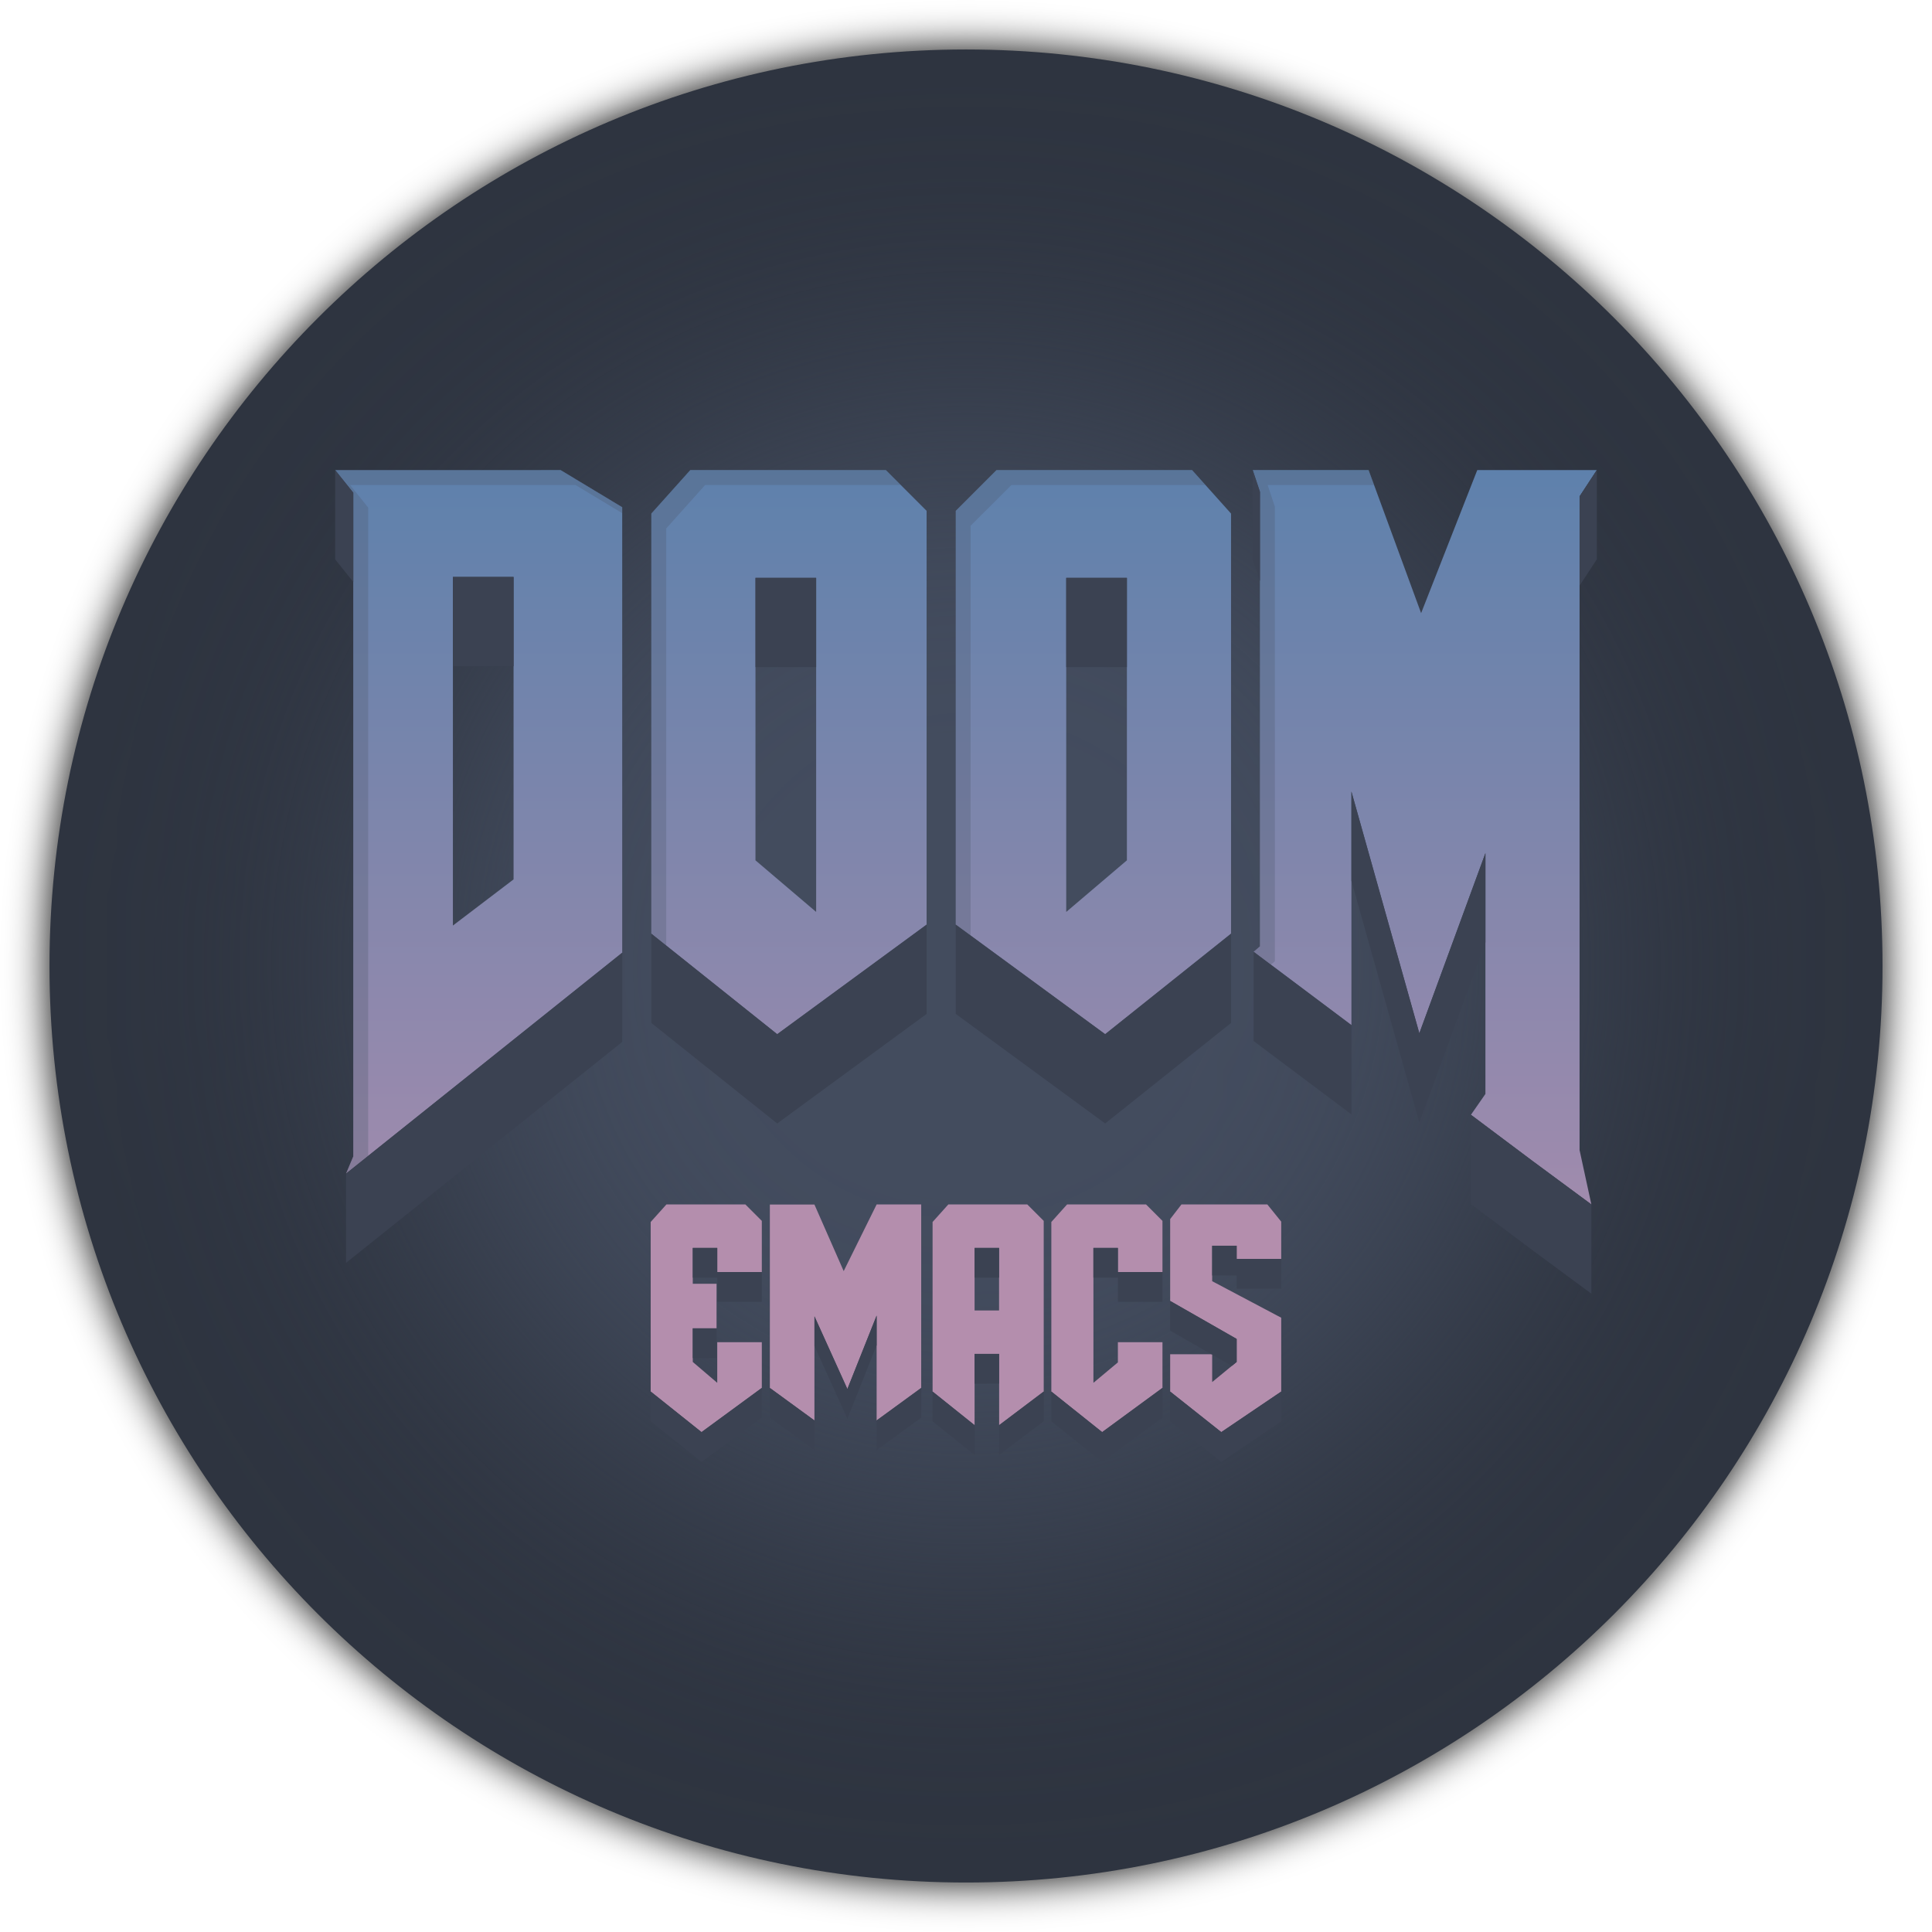
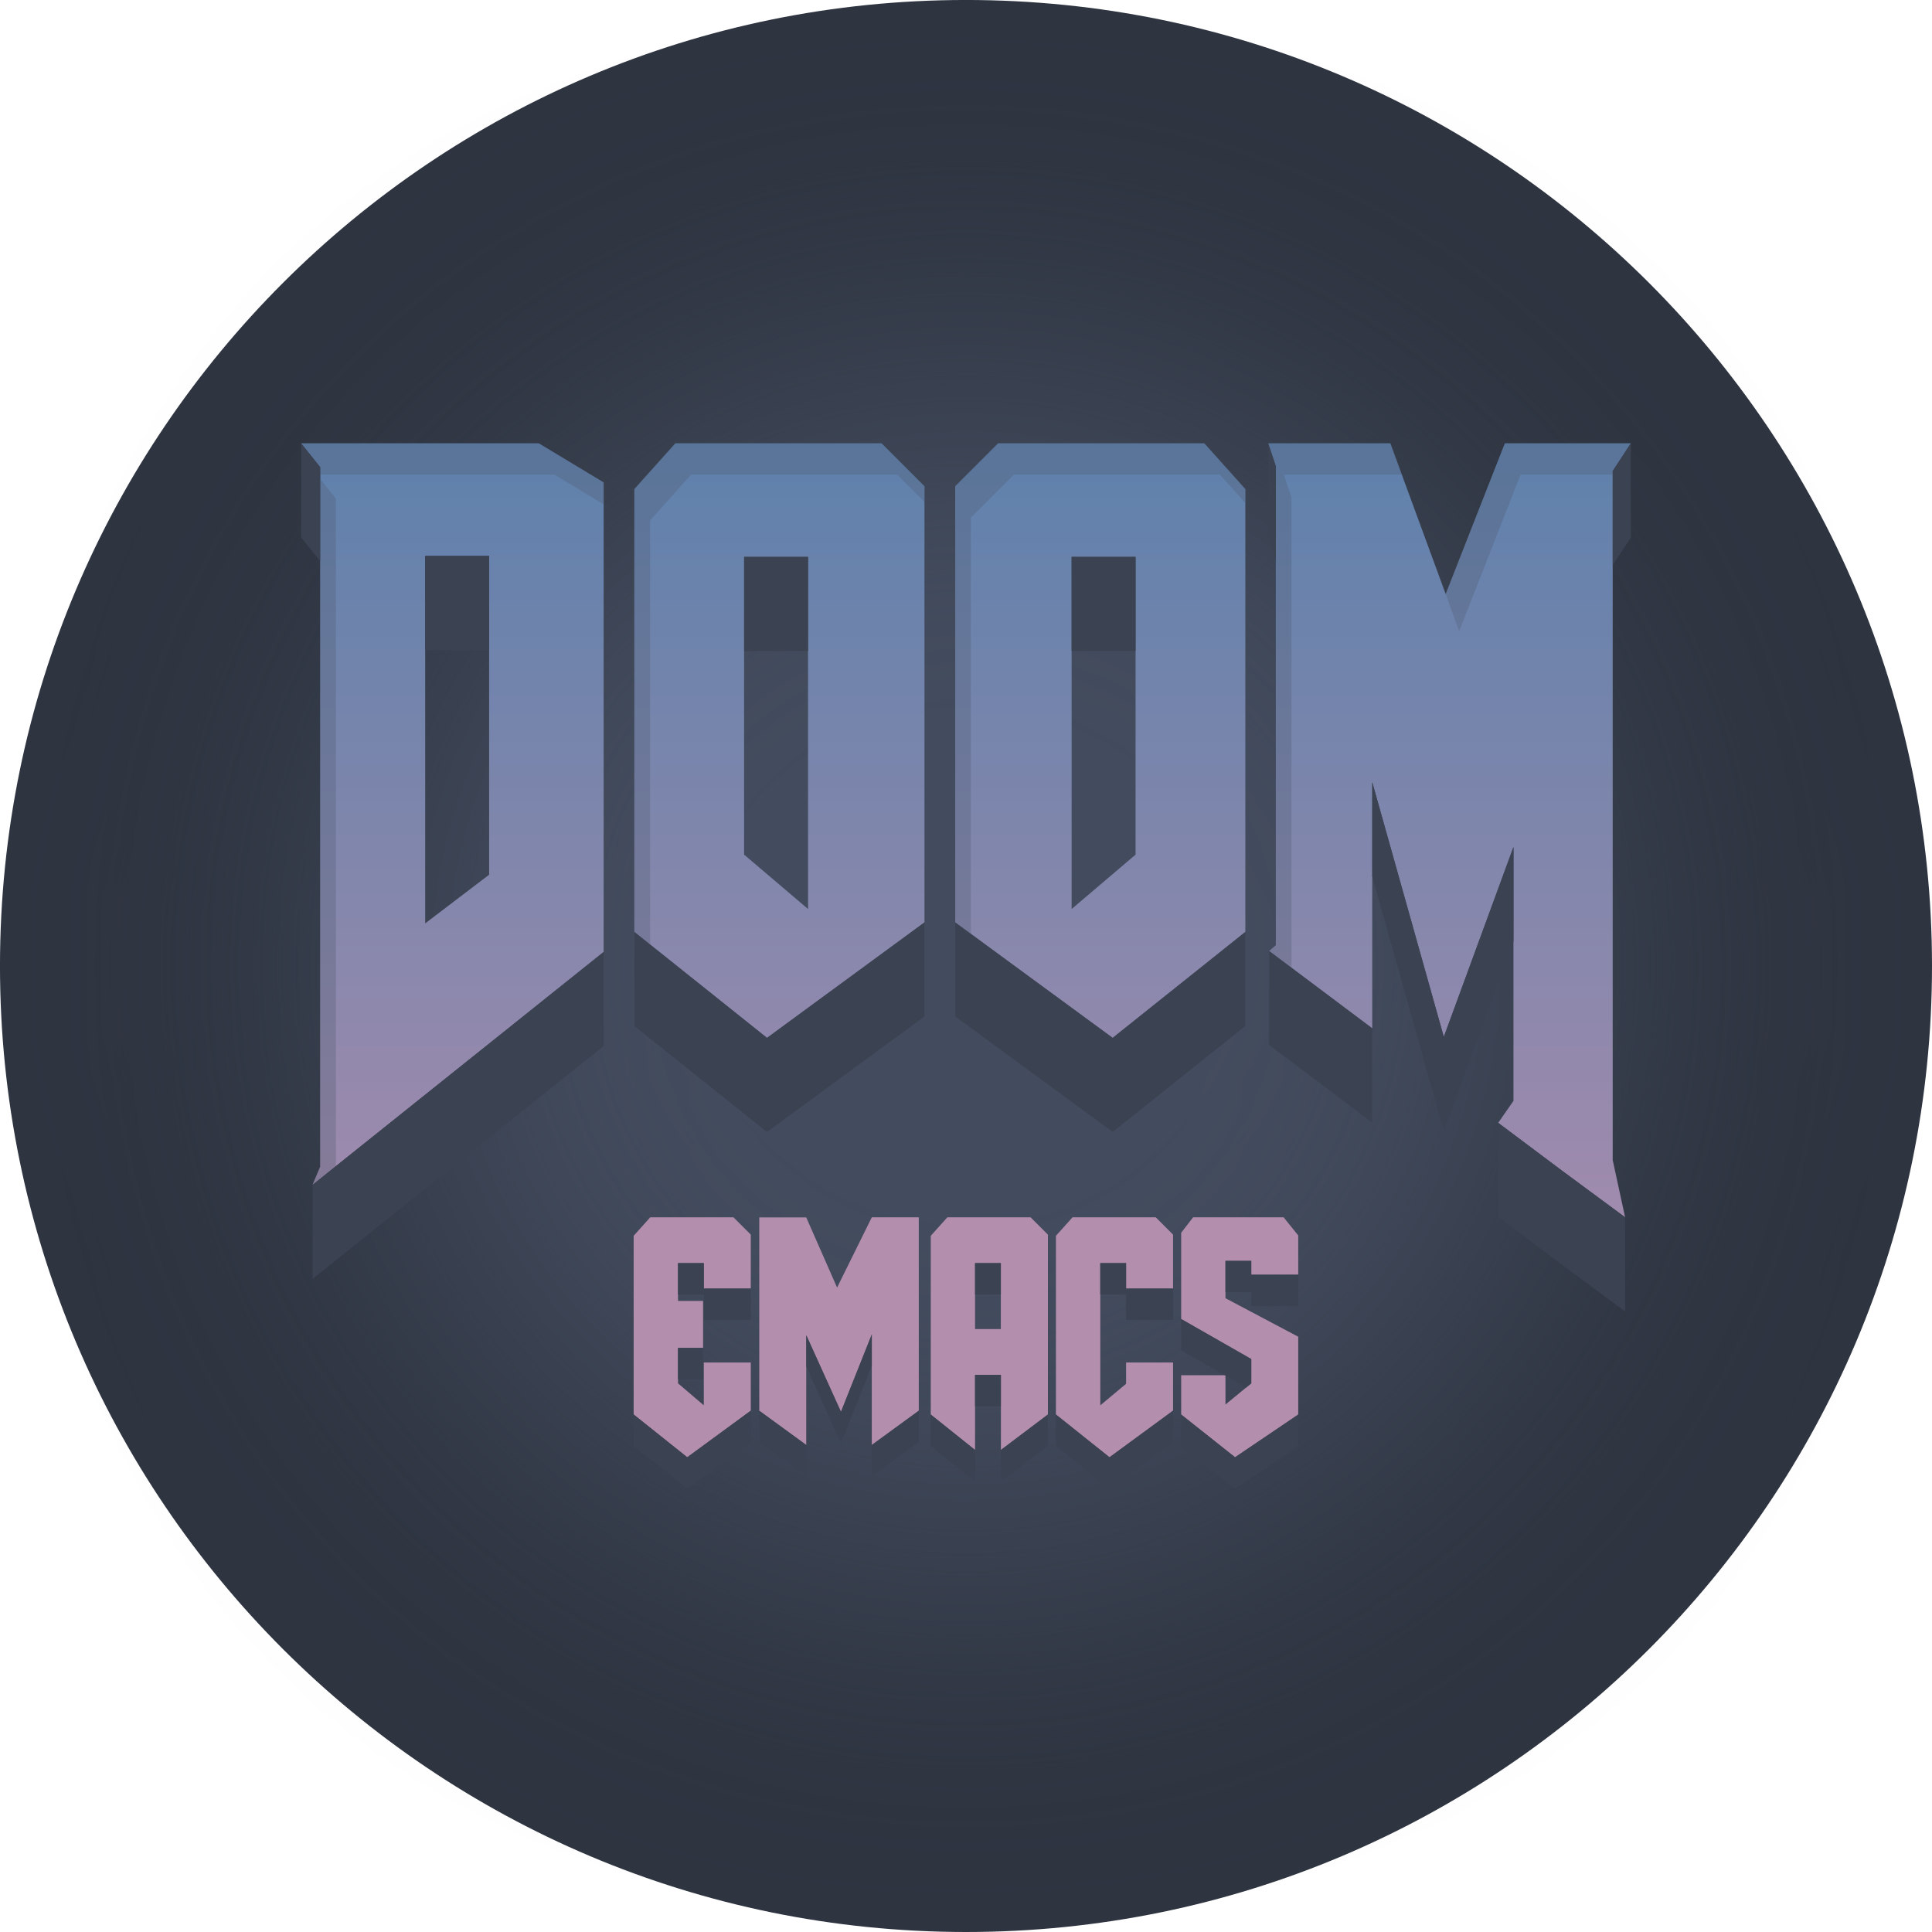
<svg xmlns="http://www.w3.org/2000/svg" xmlns:xlink="http://www.w3.org/1999/xlink" id="svg5" version="1.1" viewBox="0 0 135.467 135.467" height="512" width="512">
  <defs id="defs2">
    <linearGradient id="linearGradient205766">
      <stop style="stop-color:#5e81ac;stop-opacity:1" offset="0" id="stop205762" />
      <stop style="stop-color:#b48ead;stop-opacity:1" offset="1" id="stop205764" />
    </linearGradient>
-     <linearGradient xlink:href="#linearGradient205766" id="linearGradient225822" gradientUnits="userSpaceOnUse" x1="156.675" y1="94.809" x2="156.675" y2="128.78" />
-     <linearGradient xlink:href="#linearGradient205766" id="linearGradient225824" gradientUnits="userSpaceOnUse" x1="156.675" y1="94.809" x2="156.675" y2="128.78" />
-     <linearGradient xlink:href="#linearGradient205766" id="linearGradient225826" gradientUnits="userSpaceOnUse" x1="156.675" y1="94.809" x2="156.675" y2="128.78" />
-     <linearGradient xlink:href="#linearGradient205766" id="linearGradient225828" gradientUnits="userSpaceOnUse" x1="156.675" y1="94.809" x2="156.675" y2="128.78" />
-     <linearGradient xlink:href="#linearGradient205766" id="linearGradient225830" gradientUnits="userSpaceOnUse" x1="156.675" y1="94.809" x2="156.675" y2="128.78" />
-     <filter style="color-interpolation-filters:sRGB" id="filter226062" x="-0.3" y="-0.3" width="1.6" height="1.6">
-       <feGaussianBlur stdDeviation="6.086" id="feGaussianBlur226064" />
+     <filter style="color-interpolation-filters:sRGB" id="filter226062-6" x="-0.3" y="-0.3" width="1.6" height="1.6">
+       <feGaussianBlur stdDeviation="6.086" id="feGaussianBlur226064-2" />
    </filter>
-     <filter style="color-interpolation-filters:sRGB" id="filter226650" x="-0.027" y="-0.027" width="1.054" height="1.054">
-       <feGaussianBlur stdDeviation="0.685" id="feGaussianBlur226652" />
-     </filter>
+     <linearGradient xlink:href="#linearGradient205766" id="linearGradient1467" gradientUnits="userSpaceOnUse" x1="156.675" y1="94.809" x2="156.675" y2="128.78" />
+     <linearGradient xlink:href="#linearGradient205766" id="linearGradient1469" gradientUnits="userSpaceOnUse" x1="156.675" y1="94.809" x2="156.675" y2="128.78" />
+     <linearGradient xlink:href="#linearGradient205766" id="linearGradient1471" gradientUnits="userSpaceOnUse" x1="156.675" y1="94.809" x2="156.675" y2="128.78" />
+     <linearGradient xlink:href="#linearGradient205766" id="linearGradient1473" gradientUnits="userSpaceOnUse" x1="156.675" y1="94.809" x2="156.675" y2="128.78" />
+     <linearGradient xlink:href="#linearGradient205766" id="linearGradient1475" gradientUnits="userSpaceOnUse" x1="156.675" y1="94.809" x2="156.675" y2="128.78" />
  </defs>
-   <g id="layer1" transform="translate(-259.7394,-55.70221)">
-     <g id="g195">
-       <circle style="mix-blend-mode:normal;fill:#000000;fill-opacity:1;stroke:none;stroke-width:0.345;filter:url(#filter226650)" id="path224903" cx="291.834" cy="87.797" r="30.451" transform="matrix(2.110397,0,0,2.110397,-288.4137,-61.85154)" />
-       <g id="g226428" transform="matrix(2.110397,0,0,2.110397,-176.0651,-114.6931)">
-         <circle style="opacity:1;fill:#2e3440;fill-opacity:1;stroke:none;stroke-width:0.345" id="circle226364" cx="238.599" cy="112.836" r="30.451" />
-         <circle style="opacity:1;mix-blend-mode:normal;fill:#434c5e;fill-opacity:1;stroke:none;stroke-width:0.276;filter:url(#filter226062)" id="circle226366" cx="238.599" cy="112.836" r="24.344" transform="matrix(0.7817897,0,0,0.7817897,52.06469,24.62197)" />
-         <g id="g226426" transform="matrix(0.9341079,0,0,0.9341079,15.85112,7.797744)">
-           <g id="g226398">
-             <g id="g226376" style="fill:url(#linearGradient225830);fill-opacity:1" transform="translate(81.42112)">
-               <path d="m 142.621,94.809 2.19,1.32 v 15.845 l -9.823,7.858 0.258,-0.612 V 95.615 l -0.644,-0.805 z M 138.789,98.61 v 12.399 l 2.158,-1.642 V 98.61 Z" id="path226368" style="font-size:10.583px;line-height:1.25;font-family:AmazDooMLeft;-inkscape-font-specification:AmazDooMLeft;fill:url(#linearGradient225822);fill-opacity:1;stroke-width:0.805" />
-               <path d="m 154.189,94.809 1.449,1.449 v 14.718 l -5.314,3.897 -4.477,-3.575 V 96.355 l 1.385,-1.546 z m -4.638,3.832 v 10.048 l 2.158,1.836 V 98.642 Z" id="path226370" style="font-size:10.583px;line-height:1.25;font-family:AmazDooMLeft;-inkscape-font-specification:AmazDooMLeft;fill:url(#linearGradient225824);fill-opacity:1;stroke-width:0.805" />
-               <path d="m 170.748,106.242 2.415,8.599 2.351,-6.409 v 8.567 l -0.515,0.741 2.19,1.642 2.093,1.546 -0.419,-1.932 V 95.743 l 0.612,-0.934 h -4.251 l -1.997,5.088 -1.868,-5.088 h -4.122 l 0.258,0.773 v 16.167 l -0.225,0.193 3.478,2.609 z" id="path226372" style="font-size:10.583px;line-height:1.25;font-family:AmazDooMLeft;-inkscape-font-specification:AmazDooMLeft;fill:url(#linearGradient225826);fill-opacity:1;stroke-width:0.805" />
-               <path d="m 158.124,94.809 -1.449,1.449 v 14.718 l 5.314,3.897 4.477,-3.575 V 96.355 l -1.385,-1.546 z m 4.638,3.832 v 10.048 l -2.158,1.836 V 98.642 Z" id="path226374" style="font-size:10.583px;line-height:1.25;font-family:AmazDooMLeft;-inkscape-font-specification:AmazDooMLeft;fill:url(#linearGradient225828);fill-opacity:1;stroke-width:0.805" />
-             </g>
-             <g id="g226386" style="opacity:0.3" transform="translate(81.42112)">
-               <path id="path226378" style="font-size:10.583px;line-height:1.25;font-family:AmazDooMLeft;-inkscape-font-specification:AmazDooMLeft;opacity:1;fill:#4c566a;stroke-width:0.805" d="m 134.602,94.809 0.644,0.805 v 23.606 l -0.258,0.612 0.787,-0.629 V 96.144 l -0.644,-0.805 h 8.019 l 1.661,1.001 v -0.21 l -2.19,-1.32 z" />
-               <path id="path226380" style="font-size:10.583px;line-height:1.25;font-family:AmazDooMLeft;-inkscape-font-specification:AmazDooMLeft;opacity:1;fill:#4c566a;stroke-width:0.805" d="m 147.232,94.809 -1.384,1.546 v 14.943 l 0.529,0.423 V 96.884 l 1.384,-1.546 h 6.957 l -0.529,-0.529 z" />
-               <path id="path226382" style="font-size:10.583px;line-height:1.25;font-family:AmazDooMLeft;-inkscape-font-specification:AmazDooMLeft;opacity:1;fill:#4c566a;stroke-width:0.805" d="m 167.238,94.809 0.258,0.773 V 111.749 l -0.225,0.193 0.611,0.458 0.143,-0.122 V 96.112 l -0.258,-0.773 h 3.787 l -0.194,-0.529 z" />
-               <path id="path226384" style="font-size:10.583px;line-height:1.25;font-family:AmazDooMLeft;-inkscape-font-specification:AmazDooMLeft;opacity:1;fill:#4c566a;stroke-width:0.805" d="m 158.124,94.809 -1.45,1.449 v 14.718 l 0.529,0.388 V 96.788 l 1.45,-1.449 h 6.901 l -0.474,-0.529 z" />
-             </g>
-             <g id="g226396" transform="translate(81.42112)">
-               <path id="path226388" style="font-size:10.583px;line-height:1.25;font-family:AmazDooMLeft;-inkscape-font-specification:AmazDooMLeft;fill:#3b4252;stroke-width:0.805" d="m 149.552,98.642 v 3.175 h 2.157 v -3.175 z m 6.086,12.335 -5.314,3.897 -4.476,-3.575 v 3.175 l 4.476,3.575 5.314,-3.897 z" />
-               <path id="path226390" style="font-size:10.583px;line-height:1.25;font-family:AmazDooMLeft;-inkscape-font-specification:AmazDooMLeft;fill:#3b4252;stroke-width:0.805" d="m 160.604,98.642 v 3.175 h 2.158 v -3.175 z m -3.929,12.335 v 3.175 l 5.314,3.897 4.477,-3.575 v -3.175 l -4.477,3.575 z" />
-               <path id="path226392" style="fill:#3b4252;fill-opacity:1;stroke:none;stroke-width:0.265px;stroke-linecap:butt;stroke-linejoin:miter;stroke-opacity:1" d="m 134.602,94.809 v 3.175 l 0.644,0.805 v -0.805 -2.37 z m 4.187,3.8 v 3.175 h 2.158 v -3.175 z m 6.022,13.365 -9.565,7.652 -0.258,0.206 v 3.175 l 9.823,-7.858 z" />
-               <path id="path226394" style="fill:#3b4252;stroke:none;stroke-width:0.265px;stroke-linecap:butt;stroke-linejoin:miter;stroke-opacity:1" d="m 167.238,94.809 v 3.175 l 0.258,0.773 v -0.773 -2.402 z m 12.238,0 -0.612,0.934 v 2.241 0.934 l 0.612,-0.934 z m -8.728,11.433 v 3.175 l 2.416,8.598 2.351,-6.408 v -3.175 l -2.351,6.408 z m -3.478,5.7 v 3.175 l 3.478,2.609 v -3.175 l -3.253,-2.44 z m 7.729,5.797 v 3.175 l 2.19,1.643 2.093,1.546 v -3.175 l -0.419,-0.309 -1.674,-1.237 -1.675,-1.256 z" />
-             </g>
+   <g id="layer1" transform="translate(-437.1945,74.11548)">
+     <g id="g18922">
+       <g id="g18543" transform="matrix(2.224358,0,0,2.224358,-535.2825,90.74387)">
+         <circle style="fill:#2e3440;fill-opacity:1;stroke:none;stroke-width:0.345" id="path224903-1" cx="467.645" cy="-43.665" r="30.451" />
+         <circle style="mix-blend-mode:normal;fill:#434c5e;fill-opacity:1;stroke:none;stroke-width:0.276;filter:url(#filter226062-6)" id="circle226042" cx="238.599" cy="112.836" r="24.344" transform="matrix(0.7817897,0,0,0.7817897,281.1112,-131.8787)" />
+       </g>
+       <g id="g18437" transform="matrix(2.077781,0,0,2.07779,-186.6615,33.12579)">
+         <g id="g18389">
+           <g id="g203670" style="font-size:4.272px;line-height:1.25;font-family:AmazDooMLeft;-inkscape-font-specification:AmazDooMLeft;fill:#b48ead;stroke-width:0.107" transform="matrix(3.043021,0,0,3.043021,69.89449,-214.0656)">
+             <path d="m 83.219,68.333 v 0.393 l 0.286,0.244 V 68.495 h 0.521 v 0.534 l -0.705,0.517 -0.594,-0.474 v -1.982 l 0.184,-0.205 h 0.923 l 0.192,0.192 v 0.598 h -0.521 v -0.282 h -0.286 v 0.419 h 0.278 v 0.521 z" id="path203660" style="fill:#b48ead" />
+             <path d="m 85.368,66.885 h 0.521 v 2.145 l -0.521,0.38 v -1.226 l -0.342,0.859 -0.385,-0.85 v 1.218 l -0.521,-0.38 v -2.145 h 0.521 l 0.342,0.778 z" id="path203662" style="fill:#b48ead" />
+             <path d="m 86.799,68.124 v -0.731 h -0.286 v 0.731 z m -0.286,0.508 v 0.833 l -0.491,-0.393 v -1.982 l 0.184,-0.205 h 0.923 l 0.192,0.192 v 1.995 l -0.521,0.393 v -0.833 z" id="path203664" style="fill:#b48ead" />
+             <path d="m 88.188,67.675 v -0.282 h -0.286 v 1.577 l 0.286,-0.239 V 68.495 h 0.521 v 0.534 l -0.705,0.517 -0.594,-0.474 v -1.982 l 0.184,-0.205 h 0.923 l 0.192,0.192 v 0.598 z" style="font-family:AmazDooMRight;-inkscape-font-specification:AmazDooMRight;fill:#b48ead" id="path203666" />
+             <path d="m 88.799,69.072 v -0.436 h 0.491 v 0.325 l 0.286,-0.235 V 68.457 L 88.799,68.013 v -0.957 l 0.132,-0.171 h 1.004 l 0.162,0.201 v 0.436 h -0.521 v -0.154 h -0.286 v 0.414 l 0.807,0.427 v 0.863 l -0.701,0.474 z" style="font-family:AmazDooMRight;-inkscape-font-specification:AmazDooMRight;fill:#b48ead" id="path203668" />
          </g>
-           <g id="g226424">
-             <g id="g226410" style="font-size:4.272px;line-height:1.25;font-family:AmazDooMLeft;-inkscape-font-specification:AmazDooMLeft;fill:#b48ead;stroke-width:0.107" transform="matrix(3.043021,0,0,3.043021,-24.49517,-82.60356)">
-               <path d="m 83.219,68.333 v 0.393 l 0.286,0.244 V 68.495 h 0.521 v 0.534 l -0.705,0.517 -0.594,-0.474 v -1.982 l 0.184,-0.205 h 0.923 l 0.192,0.192 v 0.598 h -0.521 v -0.282 h -0.286 v 0.419 h 0.278 v 0.521 z" id="path226400" style="fill:#b48ead" />
-               <path d="m 85.368,66.885 h 0.521 v 2.145 l -0.521,0.38 v -1.226 l -0.342,0.859 -0.385,-0.85 v 1.218 l -0.521,-0.38 v -2.145 h 0.521 l 0.342,0.778 z" id="path226402" style="fill:#b48ead" />
-               <path d="m 86.799,68.124 v -0.731 h -0.286 v 0.731 z m -0.286,0.508 v 0.833 l -0.491,-0.393 v -1.982 l 0.184,-0.205 h 0.923 l 0.192,0.192 v 1.995 l -0.521,0.393 v -0.833 z" id="path226404" style="fill:#b48ead" />
-               <path d="m 88.188,67.675 v -0.282 h -0.286 v 1.577 l 0.286,-0.239 V 68.495 h 0.521 v 0.534 l -0.705,0.517 -0.594,-0.474 v -1.982 l 0.184,-0.205 h 0.923 l 0.192,0.192 v 0.598 z" style="font-family:AmazDooMRight;-inkscape-font-specification:AmazDooMRight;fill:#b48ead" id="path226406" />
-               <path d="m 88.799,69.072 v -0.436 h 0.491 v 0.325 l 0.286,-0.235 V 68.457 L 88.799,68.013 v -0.957 l 0.132,-0.171 h 1.004 l 0.162,0.201 v 0.436 h -0.521 v -0.154 h -0.286 v 0.414 l 0.807,0.427 v 0.863 l -0.701,0.474 z" style="font-family:AmazDooMRight;-inkscape-font-specification:AmazDooMRight;fill:#b48ead" id="path226408" />
-             </g>
-             <g id="g226422" transform="translate(81.42112)">
-               <path id="path226412" style="font-size:4.272px;line-height:1.25;font-family:AmazDooMLeft;-inkscape-font-specification:AmazDooMLeft;fill:#3b4252;fill-opacity:1;stroke-width:1.228" d="m 559.396,349.92 v 4 h 3.293 v 3.242 h 5.994 v -4 h -5.994 v -3.242 z m 0,10.811 v 4 h 3.195 v -4 z m 9.287,8.01 -8.107,5.945 -6.83,-5.455 v 4 l 6.83,5.455 8.107,-5.945 z" transform="matrix(0.2645833,0,0,0.2645833,-0.6862411,29.89196)" />
-               <path id="path226414" style="font-size:4.272px;line-height:1.25;font-family:AmazDooMLeft;-inkscape-font-specification:AmazDooMLeft;fill:#3b4252;fill-opacity:1;stroke-width:1.228" d="m 584.113,359.01 -3.932,9.877 -4.422,-9.777 v 4 l 4.422,9.777 3.932,-9.877 z m -14.348,9.73 v 4 l 5.994,4.373 v -4 z m 20.342,0 -5.994,4.373 v 4 l 5.994,-4.373 z" transform="matrix(0.2645833,0,0,0.2645833,-0.6862411,29.89196)" />
-               <path id="path226416" style="font-size:4.272px;line-height:1.25;font-family:AmazDooMLeft;-inkscape-font-specification:AmazDooMLeft;fill:#3b4252;fill-opacity:1;stroke-width:1.228" d="m 597.283,349.92 v 4 h 3.291 v -4 z m 0,14.25 v 4 h 3.291 v -4 z m -5.652,5.061 v 4 l 5.652,4.521 v -4 z m 14.938,0 -5.994,4.521 v 4 l 5.994,-4.521 z" transform="matrix(0.2645833,0,0,0.2645833,-0.6862411,29.89196)" />
-               <path id="path226418" style="font-size:4.272px;line-height:1.25;font-family:AmazDooMRight;-inkscape-font-specification:AmazDooMRight;fill:#3b4252;fill-opacity:1;stroke-width:1.228" d="m 613.252,349.92 v 4 h 3.293 v 3.242 h 5.994 v -4 h -5.994 v -3.242 z m 9.287,18.82 -8.107,5.945 -6.83,-5.455 v 4 l 6.83,5.455 8.107,-5.945 z" transform="matrix(0.2645833,0,0,0.2645833,-0.6862411,29.89196)" />
-               <path id="path226420" style="font-size:4.272px;line-height:1.25;font-family:AmazDooMRight;-inkscape-font-specification:AmazDooMRight;fill:#3b4252;fill-opacity:1;stroke-width:1.228" d="m 629.223,349.625 v 4 h 3.291 v 1.77 h 5.996 v -4 h -5.996 V 349.625 Z m -5.652,7.42 v 4 l 5.555,3.174 h 0.098 v 0.055 l 2.643,1.51 0.648,-0.533 v -3.096 z m 0,12.186 v 4 l 6.881,5.455 8.059,-5.455 v -4 l -8.059,5.455 z" transform="matrix(0.2645833,0,0,0.2645833,-0.6862411,29.89196)" />
-             </g>
+           <g id="g225672" transform="translate(175.8108,-131.462)">
+             <path id="path220643" style="font-size:4.272px;line-height:1.25;font-family:AmazDooMLeft;-inkscape-font-specification:AmazDooMLeft;fill:#3b4252;fill-opacity:1;stroke-width:1.228" d="m 559.396,349.92 v 4 h 3.293 v 3.242 h 5.994 v -4 h -5.994 v -3.242 z m 0,10.811 v 4 h 3.195 v -4 z m 9.287,8.01 -8.107,5.945 -6.83,-5.455 v 4 l 6.83,5.455 8.107,-5.945 z" transform="matrix(0.2645833,0,0,0.2645833,-0.6862411,29.89196)" />
+             <path id="path220645" style="font-size:4.272px;line-height:1.25;font-family:AmazDooMLeft;-inkscape-font-specification:AmazDooMLeft;fill:#3b4252;fill-opacity:1;stroke-width:1.228" d="m 584.113,359.01 -3.932,9.877 -4.422,-9.777 v 4 l 4.422,9.777 3.932,-9.877 z m -14.348,9.73 v 4 l 5.994,4.373 v -4 z m 20.342,0 -5.994,4.373 v 4 l 5.994,-4.373 z" transform="matrix(0.2645833,0,0,0.2645833,-0.6862411,29.89196)" />
+             <path id="path220647" style="font-size:4.272px;line-height:1.25;font-family:AmazDooMLeft;-inkscape-font-specification:AmazDooMLeft;fill:#3b4252;fill-opacity:1;stroke-width:1.228" d="m 597.283,349.92 v 4 h 3.291 v -4 z m 0,14.25 v 4 h 3.291 v -4 z m -5.652,5.061 v 4 l 5.652,4.521 v -4 z m 14.938,0 -5.994,4.521 v 4 l 5.994,-4.521 z" transform="matrix(0.2645833,0,0,0.2645833,-0.6862411,29.89196)" />
+             <path id="path220649" style="font-size:4.272px;line-height:1.25;font-family:AmazDooMRight;-inkscape-font-specification:AmazDooMRight;fill:#3b4252;fill-opacity:1;stroke-width:1.228" d="m 613.252,349.92 v 4 h 3.293 v 3.242 h 5.994 v -4 h -5.994 v -3.242 z m 9.287,18.82 -8.107,5.945 -6.83,-5.455 v 4 l 6.83,5.455 8.107,-5.945 z" transform="matrix(0.2645833,0,0,0.2645833,-0.6862411,29.89196)" />
+             <path id="path220651" style="font-size:4.272px;line-height:1.25;font-family:AmazDooMRight;-inkscape-font-specification:AmazDooMRight;fill:#3b4252;fill-opacity:1;stroke-width:1.228" d="m 629.223,349.625 v 4 h 3.291 v 1.77 h 5.996 v -4 h -5.996 V 349.625 Z m -5.652,7.42 v 4 l 5.555,3.174 h 0.098 v 0.055 l 2.643,1.51 0.648,-0.533 v -3.096 z m 0,12.186 v 4 l 6.881,5.455 8.059,-5.455 v -4 l -8.059,5.455 z" transform="matrix(0.2645833,0,0,0.2645833,-0.6862411,29.89196)" />
+           </g>
+         </g>
+         <g id="g18406">
+           <g id="g205760" style="fill:url(#linearGradient1475);fill-opacity:1" transform="translate(175.8108,-131.462)">
+             <path d="m 142.621,94.809 2.19,1.32 v 15.845 l -9.823,7.858 0.258,-0.612 V 95.615 l -0.644,-0.805 z M 138.789,98.61 v 12.399 l 2.158,-1.642 V 98.61 Z" id="path203652" style="font-size:10.583px;line-height:1.25;font-family:AmazDooMLeft;-inkscape-font-specification:AmazDooMLeft;fill:url(#linearGradient1467);fill-opacity:1;stroke-width:0.805" />
+             <path d="m 154.189,94.809 1.449,1.449 v 14.718 l -5.314,3.897 -4.477,-3.575 V 96.355 l 1.385,-1.546 z m -4.638,3.832 v 10.048 l 2.158,1.836 V 98.642 Z" id="path203654" style="font-size:10.583px;line-height:1.25;font-family:AmazDooMLeft;-inkscape-font-specification:AmazDooMLeft;fill:url(#linearGradient1469);fill-opacity:1;stroke-width:0.805" />
+             <path d="m 170.748,106.242 2.415,8.599 2.351,-6.409 v 8.567 l -0.515,0.741 2.19,1.642 2.093,1.546 -0.419,-1.932 V 95.743 l 0.612,-0.934 h -4.251 l -1.997,5.088 -1.868,-5.088 h -4.122 l 0.258,0.773 v 16.167 l -0.225,0.193 3.478,2.609 z" id="path203656" style="font-size:10.583px;line-height:1.25;font-family:AmazDooMLeft;-inkscape-font-specification:AmazDooMLeft;fill:url(#linearGradient1471);fill-opacity:1;stroke-width:0.805" />
+             <path d="m 158.124,94.809 -1.449,1.449 v 14.718 l 5.314,3.897 4.477,-3.575 V 96.355 l -1.385,-1.546 z m 4.638,3.832 v 10.048 l -2.158,1.836 V 98.642 Z" id="path203658" style="font-size:10.583px;line-height:1.25;font-family:AmazDooMLeft;-inkscape-font-specification:AmazDooMLeft;fill:url(#linearGradient1473);fill-opacity:1;stroke-width:0.805" />
+           </g>
+           <g id="g225678" transform="translate(175.8108,-131.462)">
+             <path id="path203690" style="font-size:10.583px;line-height:1.25;font-family:AmazDooMLeft;-inkscape-font-specification:AmazDooMLeft;fill:#3b4252;stroke-width:0.805" d="m 149.552,98.642 v 3.175 h 2.157 v -3.175 z m 6.086,12.335 -5.314,3.897 -4.476,-3.575 v 3.175 l 4.476,3.575 5.314,-3.897 z" />
+             <path id="path203692" style="font-size:10.583px;line-height:1.25;font-family:AmazDooMLeft;-inkscape-font-specification:AmazDooMLeft;fill:#3b4252;stroke-width:0.805" d="m 160.604,98.642 v 3.175 h 2.158 v -3.175 z m -3.929,12.335 v 3.175 l 5.314,3.897 4.477,-3.575 v -3.175 l -4.477,3.575 z" />
+             <path id="path203694" style="fill:#3b4252;fill-opacity:1;stroke:none;stroke-width:0.265px;stroke-linecap:butt;stroke-linejoin:miter;stroke-opacity:1" d="m 134.602,94.809 v 3.175 l 0.644,0.805 v -0.805 -2.37 z m 4.187,3.8 v 3.175 h 2.158 v -3.175 z m 6.022,13.365 -9.565,7.652 -0.258,0.206 v 3.175 l 9.823,-7.858 z" />
+             <path id="path203698" style="fill:#3b4252;stroke:none;stroke-width:0.265px;stroke-linecap:butt;stroke-linejoin:miter;stroke-opacity:1" d="m 167.238,94.809 v 3.175 l 0.258,0.773 v -0.773 -2.402 z m 12.238,0 -0.612,0.934 v 2.241 0.934 l 0.612,-0.934 z m -8.728,11.433 v 3.175 l 2.416,8.598 2.351,-6.408 v -3.175 l -2.351,6.408 z m -3.478,5.7 v 3.175 l 3.478,2.609 v -3.175 l -3.253,-2.44 z m 7.729,5.797 v 3.175 l 2.19,1.643 2.093,1.546 v -3.175 l -0.419,-0.309 -1.674,-1.237 -1.675,-1.256 z" />
+           </g>
+           <g id="g18183" style="opacity:0.3">
+             <path id="path2054" style="font-size:10.583px;line-height:1.25;font-family:AmazDooMLeft;-inkscape-font-specification:AmazDooMLeft;fill:#4c566a;stroke-width:0.805" d="m 310.413,-36.653 0.644,0.805 v 0.253 h 7.904 l 1.661,1.001 v -0.739 l -2.19,-1.321 z m 0.644,1.202 v 23.21 l -0.258,0.612 0.787,-0.629 v -22.531 z" />
+             <path id="path2056" style="font-size:10.583px;line-height:1.25;font-family:AmazDooMLeft;-inkscape-font-specification:AmazDooMLeft;fill:#4c566a;stroke-width:0.805" d="m 323.044,-36.653 -1.385,1.546 v 14.943 l 0.529,0.423 v -14.308 l 1.385,-1.546 h 6.956 l 0.92,0.92 v -0.529 l -1.449,-1.45 z" />
+             <path id="path2060" style="font-size:10.583px;line-height:1.25;font-family:AmazDooMLeft;-inkscape-font-specification:AmazDooMLeft;fill:#4c566a;stroke-width:0.805" d="m 333.935,-36.653 -1.45,1.45 v 14.718 l 0.529,0.388 v -14.048 l 1.45,-1.45 h 6.956 l 0.856,0.955 v -0.468 l -1.385,-1.546 z" />
+             <path id="path4513" style="fill:#4c566a;fill-opacity:1;stroke:none;stroke-width:0.265px;stroke-linecap:butt;stroke-linejoin:miter;stroke-opacity:1" d="m 349.112,-31.75 -0.073,0.186 0.452,1.255 0.077,-0.197 z m -6.063,-4.903 0.257,0.773 v 16.167 l -0.225,0.193 0.754,0.566 v -15.868 l -0.257,-0.773 h 3.982 l -0.389,-1.058 z m 7.987,0 -1.924,4.903 0.456,1.244 1.997,-5.089 h 3.11 v -0.124 l 0.612,-0.934 z" />
          </g>
        </g>
      </g>
    </g>
  </g>
</svg>
